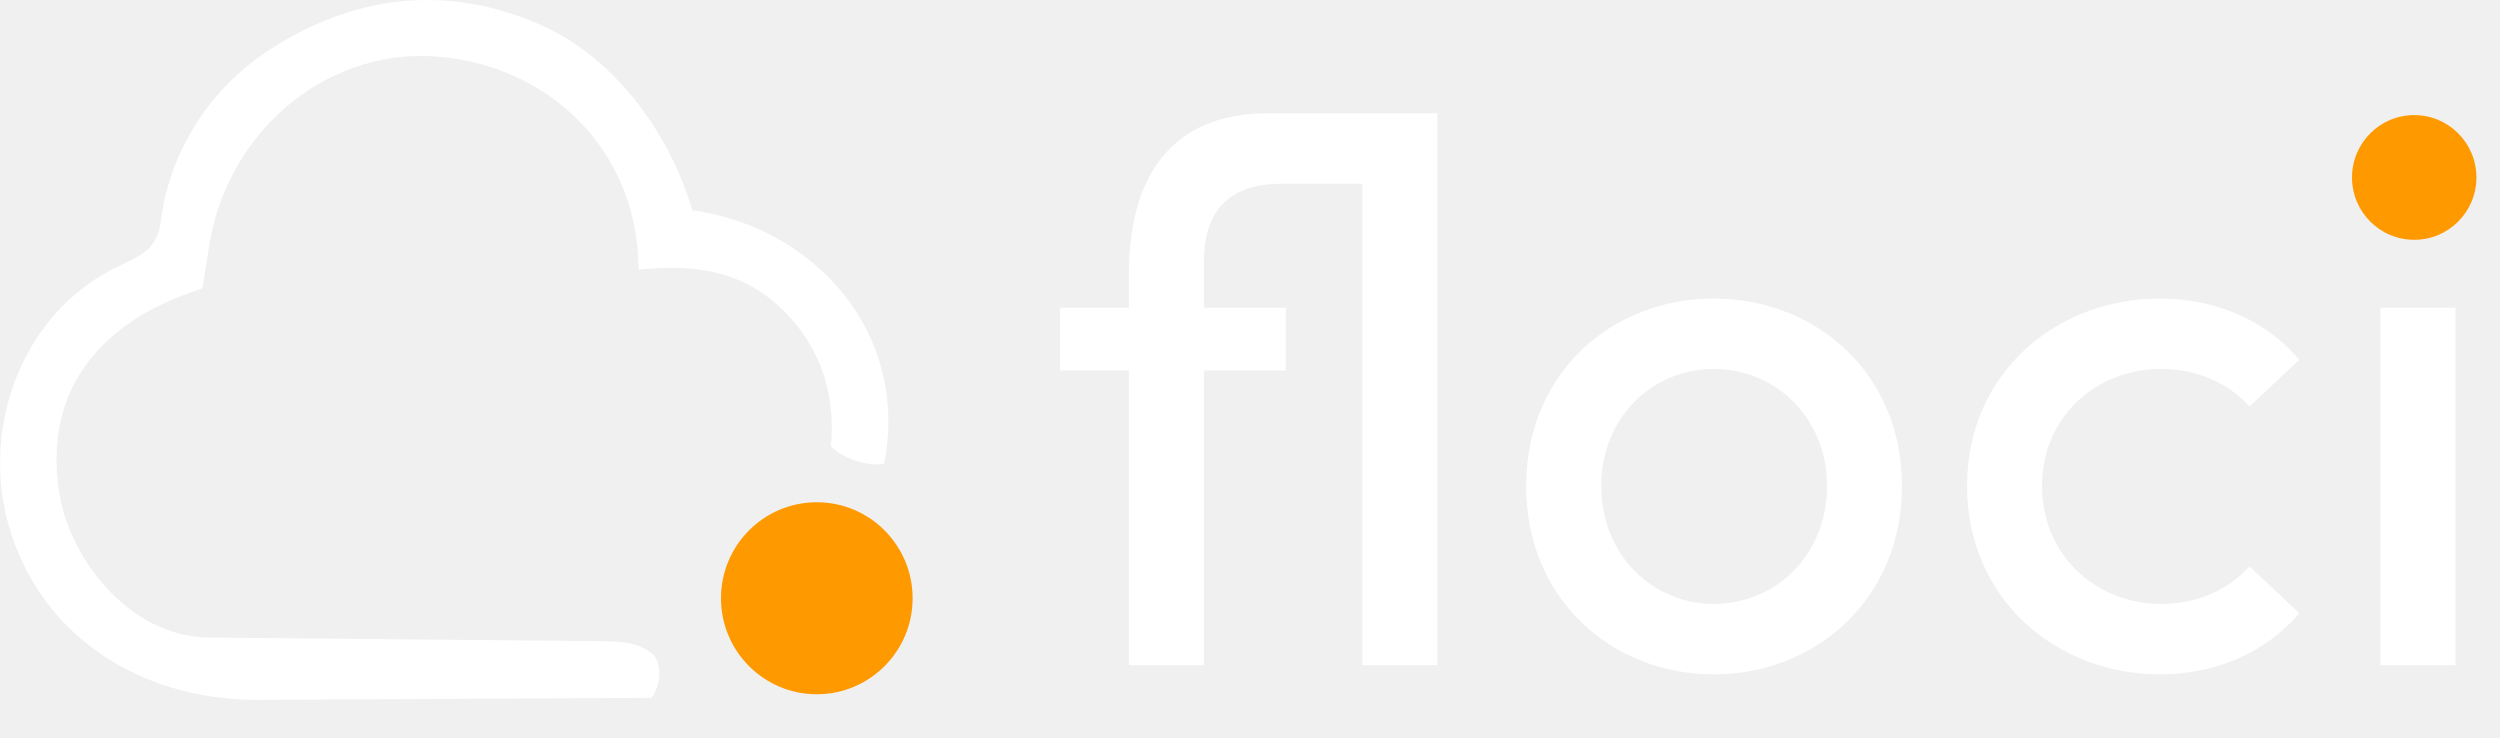
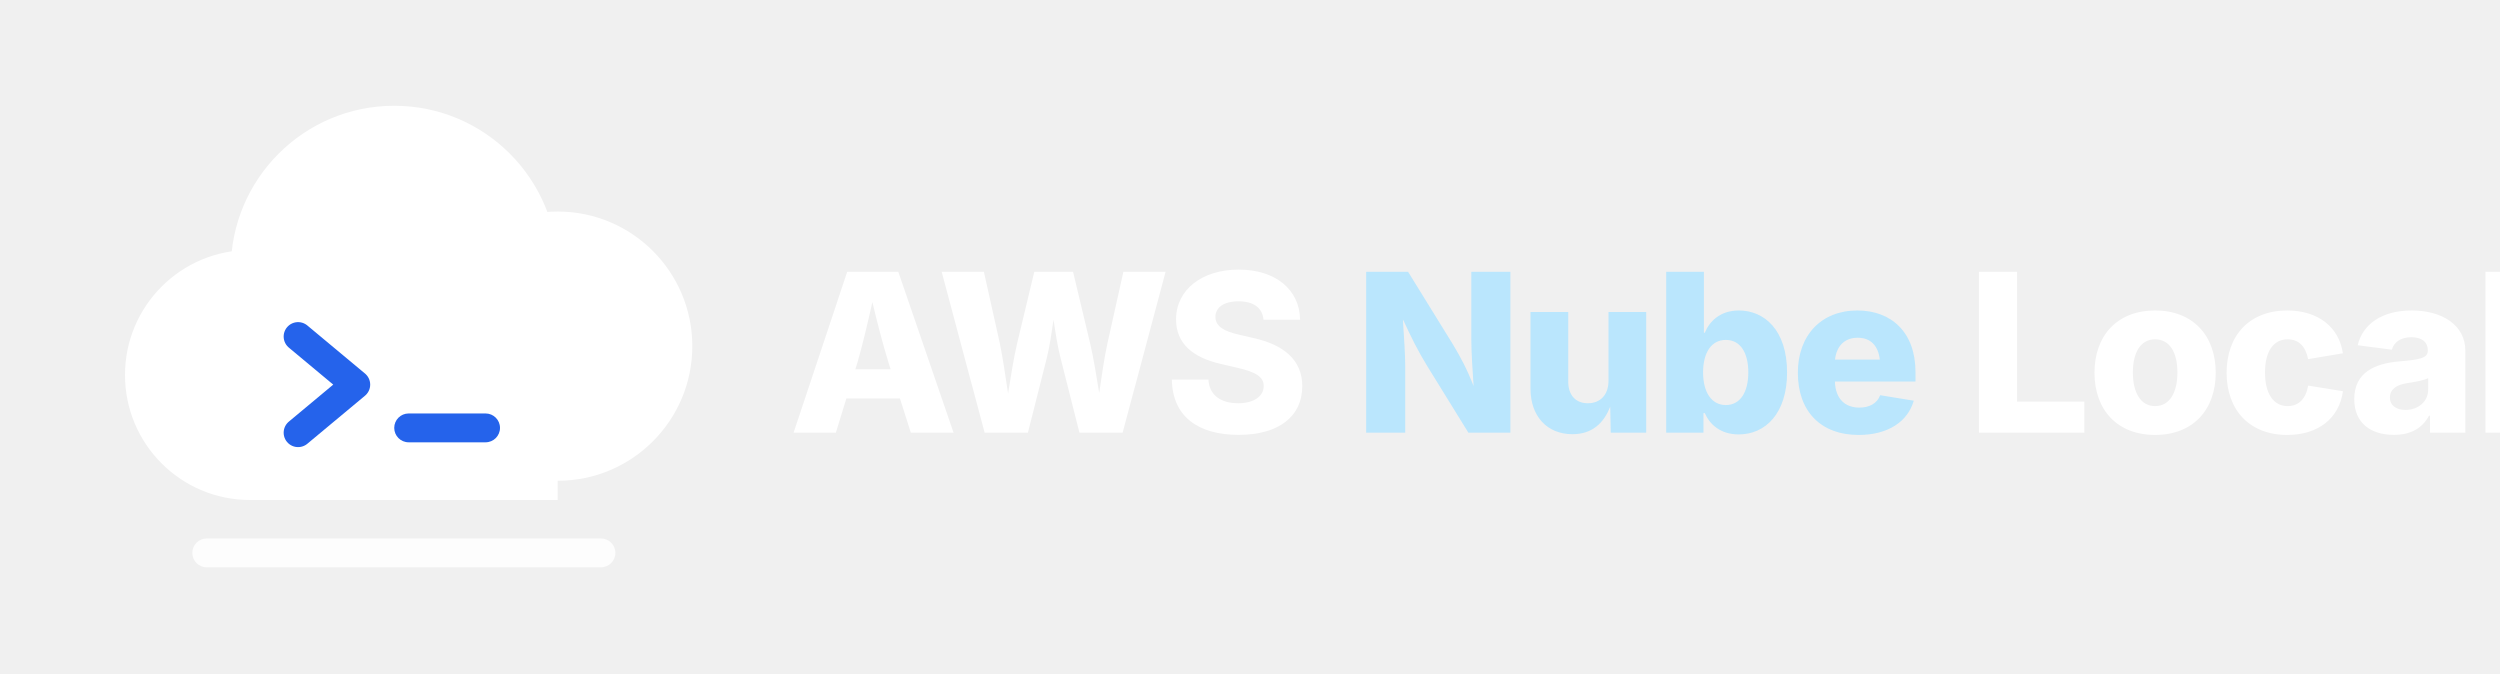
- <svg xmlns="http://www.w3.org/2000/svg" id="Layer_1" version="1.1" viewBox="0 0 531.25 156.71">
-   <defs>
-     <style>
-       .st0 {
-         fill: #ffffff;
-       }
- 
-       .st1 {
-         fill: #FF9900;
-       }
- 
-       .st2 {
-         isolation: isolate;
-       }
- 
-       .st3 {
-         fill: #ffffff;
-       }
- 
-       .st4 {
-         fill: #ffffff;
-       }
-     </style>
-   </defs>
-   <g class="st2">
-     <g class="st2">
-       <path class="st4" d="M305.44,141.35h-15.94V39.04h-17.08c-13.18,0-16.75,7.81-16.59,17.4v8.95h17.4v13.34h-17.4v62.62h-15.94v-62.62h-14.64v-13.34h14.64v-7.16c0-20.66,8.95-34.16,29.6-34.16h35.95v117.28Z" />
-       <path class="st4" d="M324.31,103.29c0-24.07,18.22-39.85,39.85-39.85s40.01,15.78,40.01,39.85-18.38,40.01-40.01,40.01-39.85-15.94-39.85-40.01ZM388.24,103.29c0-14.64-11.06-24.89-24.07-24.89s-23.91,10.25-23.91,24.89,10.9,25.05,23.91,25.05,24.07-10.25,24.07-25.05Z" />
-       <path class="st4" d="M418,103.29c0-24.07,19.03-39.85,40.99-39.85,12.36,0,22.93,5.04,29.6,13.01l-10.57,9.92c-4.39-4.88-11.06-7.97-18.71-7.97-14.15,0-25.38,10.41-25.38,24.89s11.22,25.05,25.38,25.05c7.65,0,14.31-3.09,18.71-7.97l10.57,9.92c-6.67,7.97-17.24,13.01-29.6,13.01-21.96,0-40.99-15.94-40.99-40.01Z" />
-       <path class="st4" d="M502.91,37.74c0-5.86,5.04-10.25,10.9-10.25s10.9,4.39,10.9,10.25-4.88,10.25-10.9,10.25-10.9-4.39-10.9-10.25ZM505.84,141.35v-75.96h15.94v75.96h-15.94Z" />
-     </g>
+ <svg xmlns="http://www.w3.org/2000/svg" viewBox="0 0 520 140" width="520" height="140" role="img" aria-label="AWS Nube Local">
+   <g fill="#FFFFFF">
+     <circle cx="52" cy="78" r="26" />
+     <circle cx="82" cy="56" r="34" />
+     <circle cx="116" cy="72" r="28" />
+     <rect x="52" y="72" width="64" height="32" />
  </g>
-   <g>
-     <path class="st0" d="M44.46,52.16l-1.44,9.05c-.1.64-35.57,8.08-30.51,43.05,2.04,14.08,14.69,31.06,31.94,31.22l84.34.78c3.64.03,7.49.5,9.97,2.81,1.69,1.57,1.95,6.1-.29,9.22l-83.49.43c-22.68.12-43.45-11.19-51.76-32.9-8.64-22.56.61-49.48,22.58-59.54,5.11-2.34,7.7-4,8.39-9.37l10.28,5.24h-.01Z" />
-     <path class="st3" d="M44.46,52.16l-10.28-5.24c1.94-15.09,10.61-28.25,23.15-36.38C74.85-.82,94.57-3.69,115.01,5.35c14.93,6.6,26.96,21.97,32.12,39.33,26.07,3.63,46.19,26.18,40.75,53.8-3.06.86-9.18-1.15-11.34-3.72,1.28-12.11-3.1-22.27-10.75-29.43-8.19-7.67-17.88-9.28-30.09-8.04-.09-25.91-19.81-43.97-43.82-45.33-22.91-1.29-43.59,16.13-47.42,40.2h0Z" />
-     <ellipse class="st1" cx="173.57" cy="127.13" rx="20.36" ry="20.4" />
-     <ellipse class="st1" cx="513.02" cy="37.71" rx="13.22" ry="13.25" />
-   </g>
+   <path d="M62 70 l12 10 l-12 10" fill="none" stroke="#2563EB" stroke-width="6" stroke-linecap="round" stroke-linejoin="round" />
+   <rect x="82" y="86" width="22" height="6" rx="3" fill="#2563EB" />
+   <rect x="40" y="112" width="88" height="6" rx="3" fill="#FFFFFF" opacity="0.85" />
+   <text x="164" y="90" font-family="Segoe UI, Inter, Helvetica, Arial, sans-serif" font-size="46" font-weight="800" fill="#FFFFFF" letter-spacing="-1">AWS <tspan fill="#BAE6FD">Nube</tspan> Local</text>
</svg>
